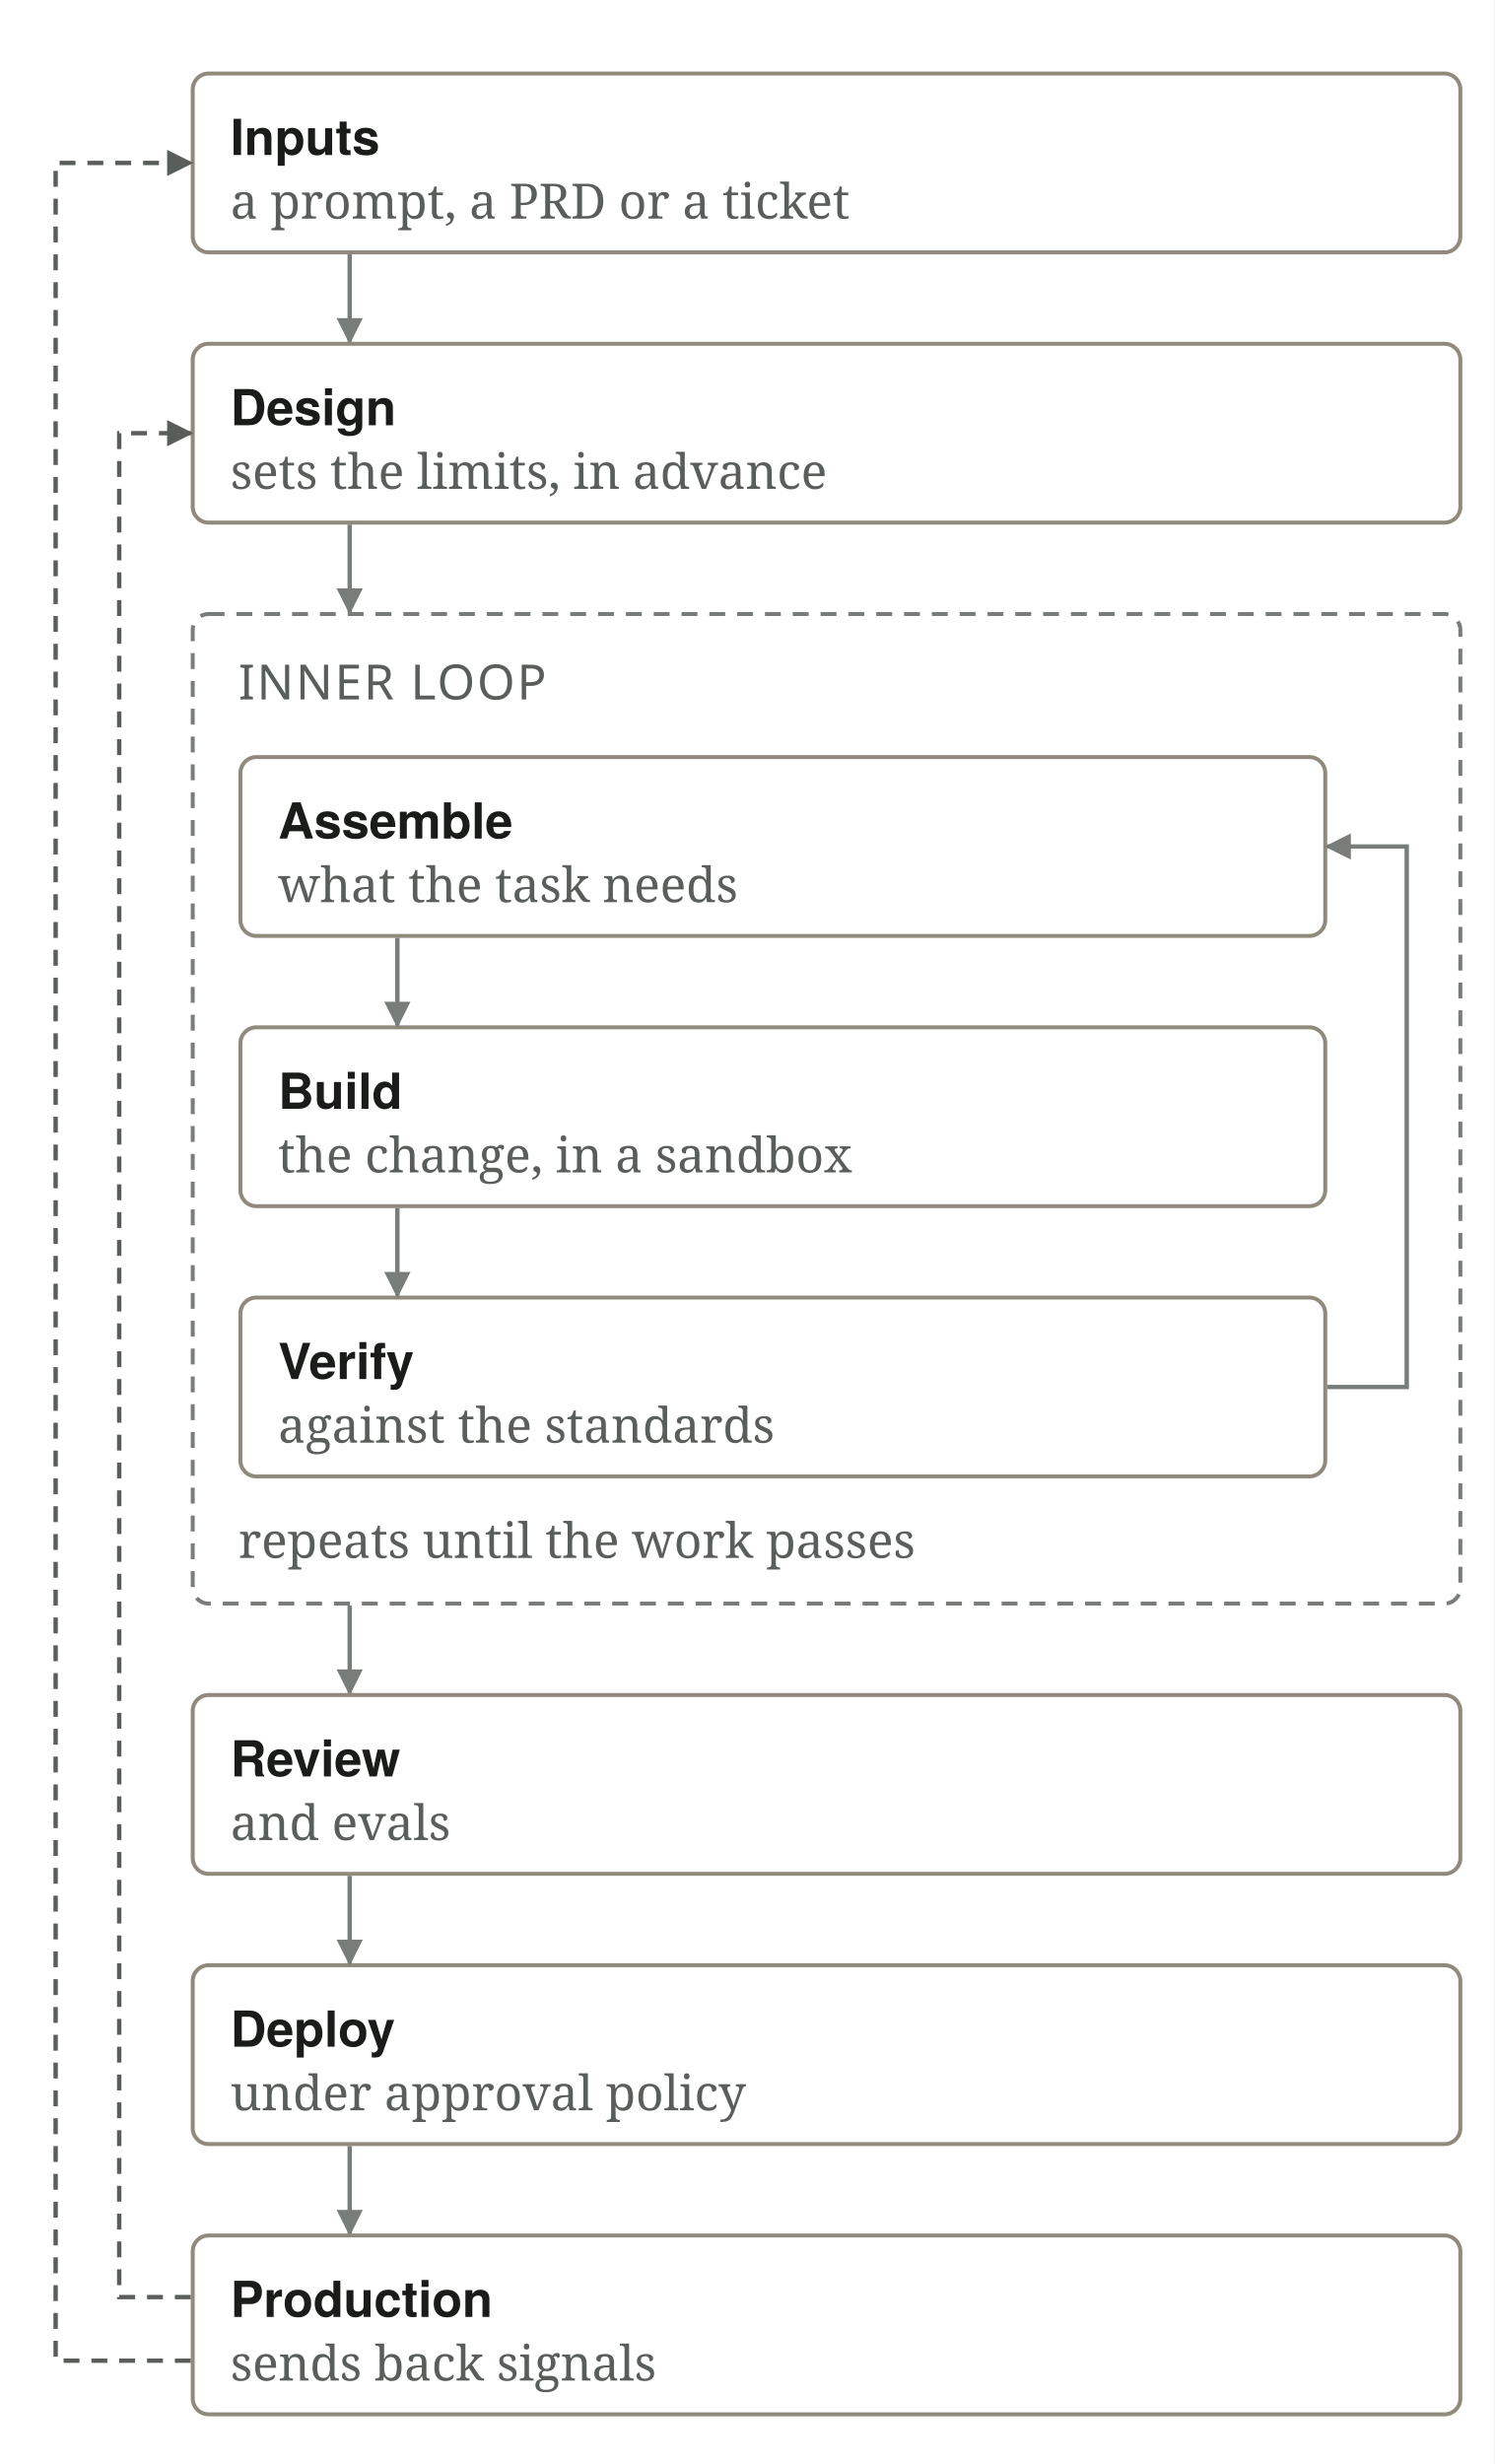
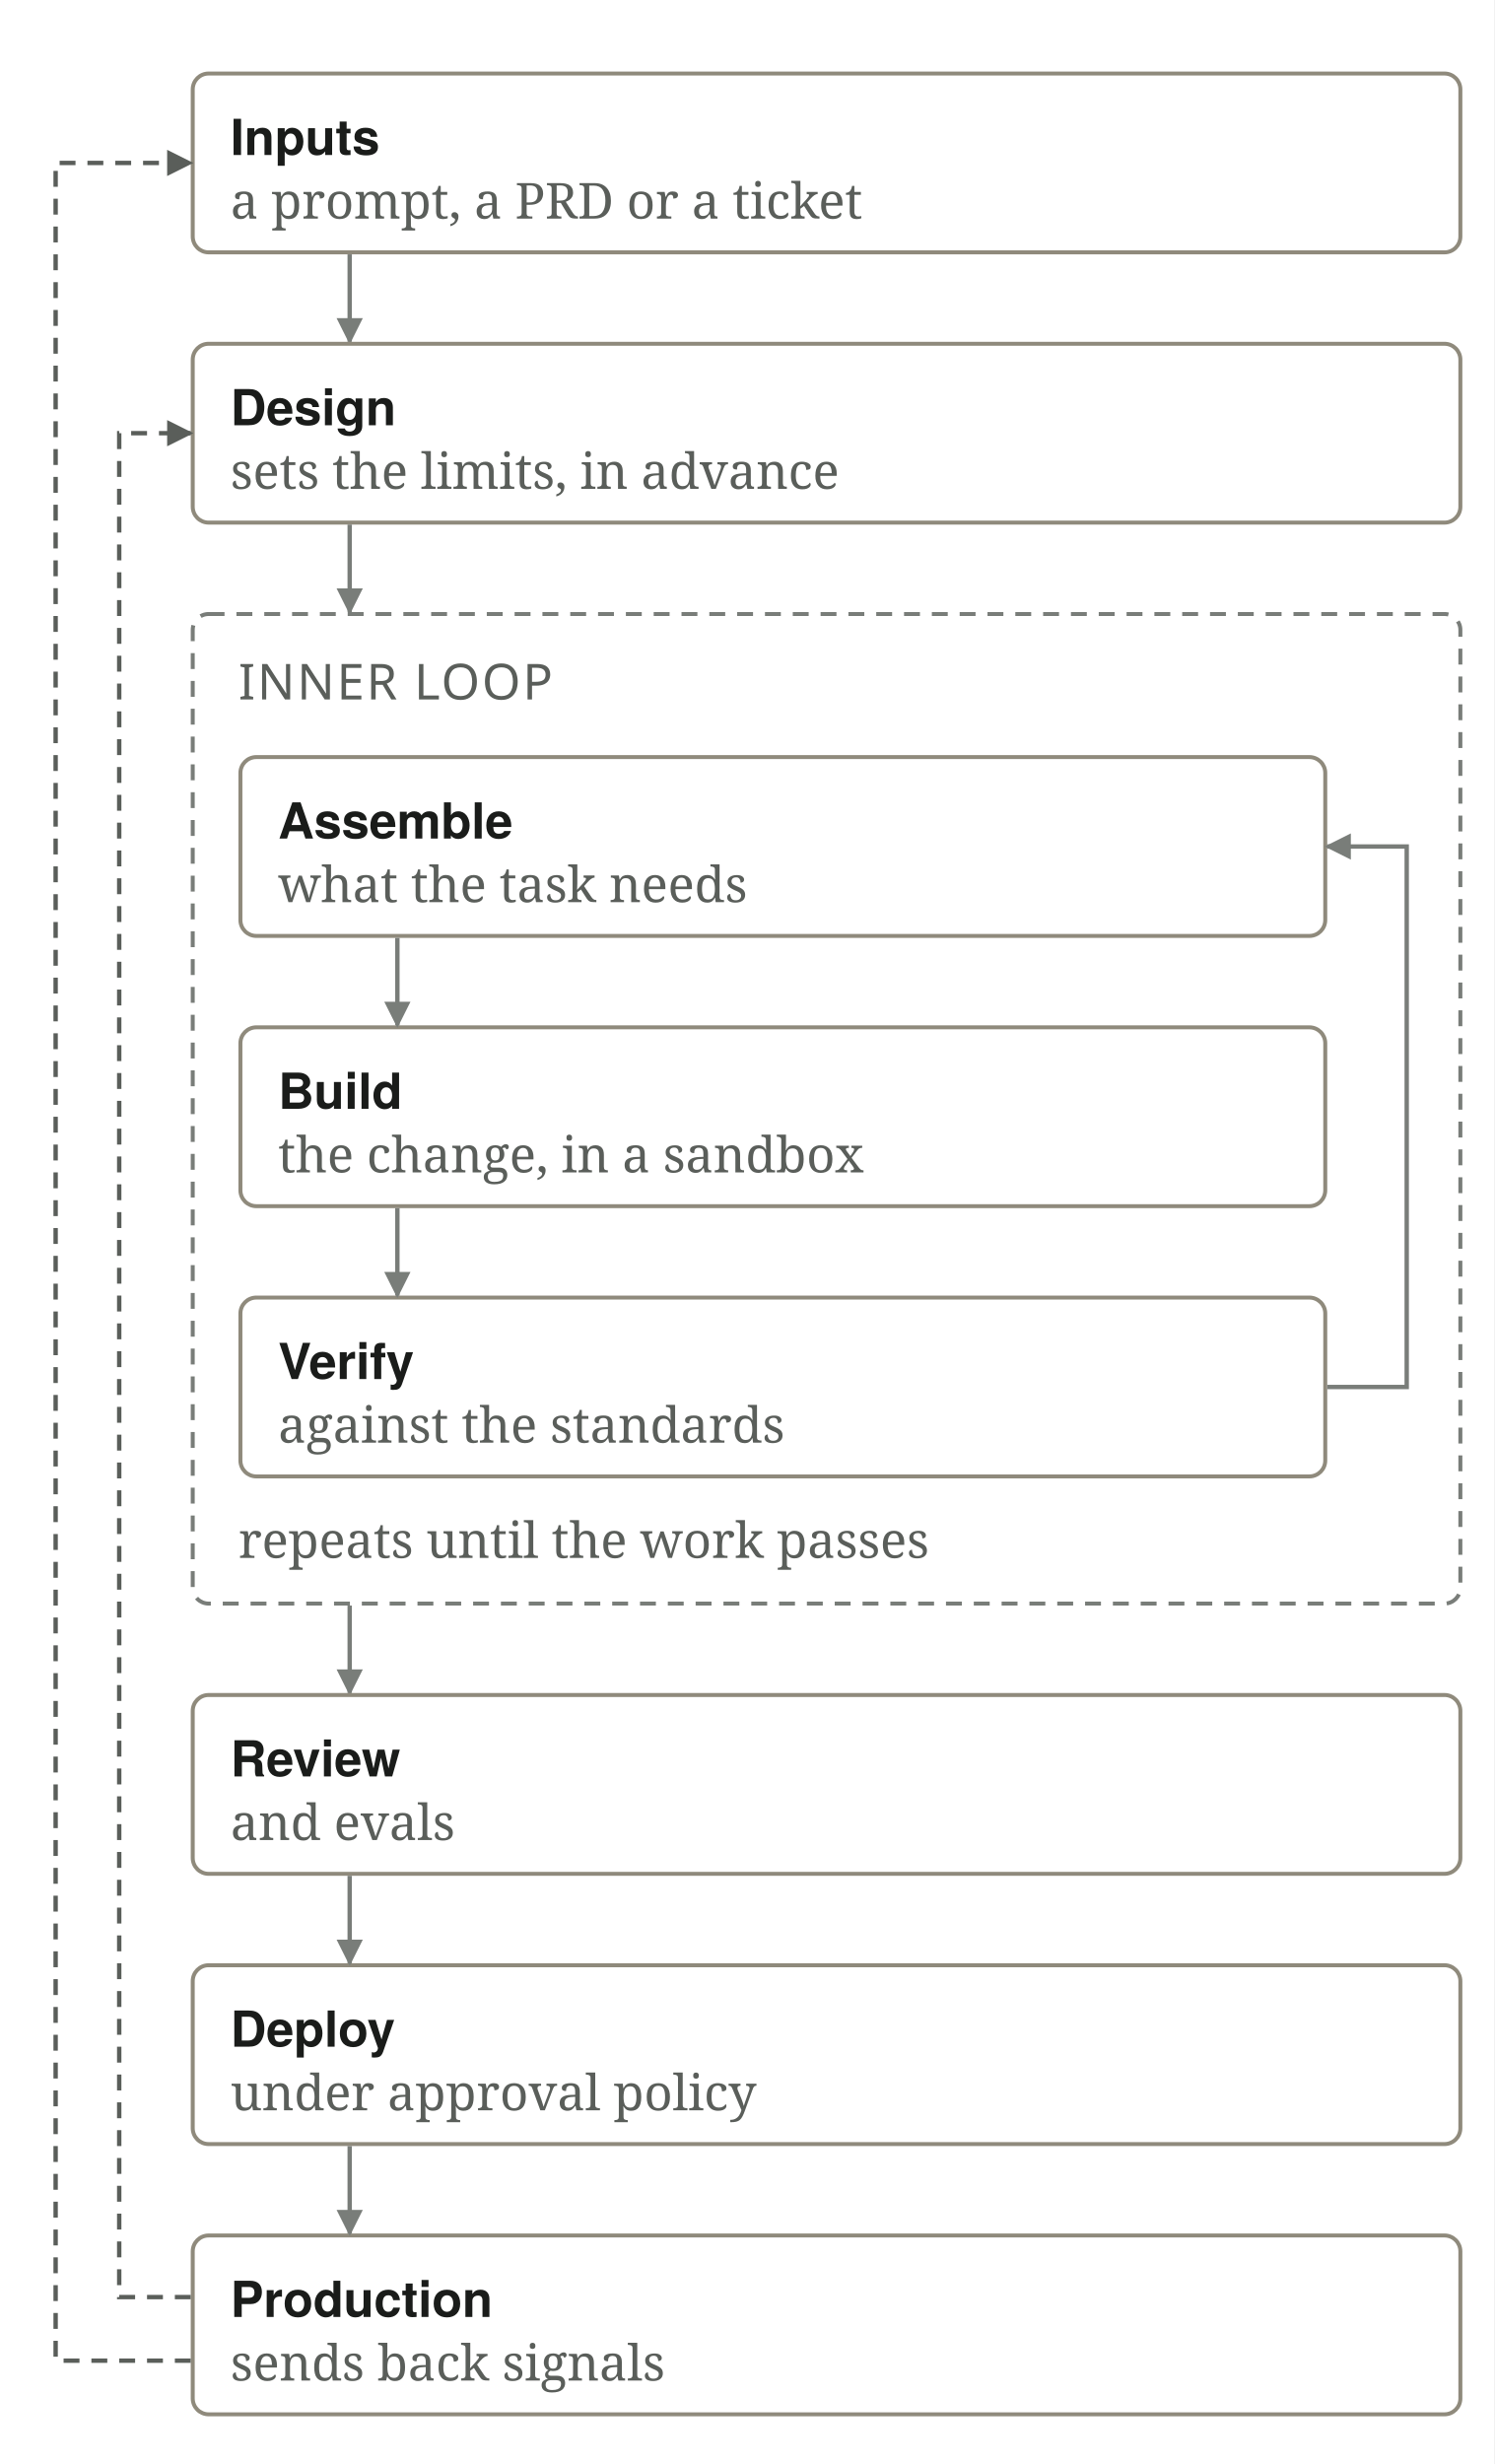
<svg xmlns="http://www.w3.org/2000/svg" viewBox="0 0 376 620" width="376" height="620" role="img" aria-labelledby="sf1n-t sf1n-d">
  <rect width="376" height="620" fill="#FFFFFF" />
  <defs>
    <marker id="sf1n-a" viewBox="0 0 10 10" refX="9" refY="5" markerWidth="6" markerHeight="6" orient="auto-start-reverse">
      <path d="M0 0 L10 5 L0 10 z" fill="#797D79" />
    </marker>
    <marker id="sf1n-g" viewBox="0 0 10 10" refX="9" refY="5" markerWidth="6" markerHeight="6" orient="auto-start-reverse">
      <path d="M0 0 L10 5 L0 10 z" fill="#5A7A00" />
    </marker>
    <marker id="sf1n-s" viewBox="0 0 10 10" refX="9" refY="5" markerWidth="6" markerHeight="6" orient="auto-start-reverse">
      <path d="M0 0 L10 5 L0 10 z" fill="#5A5E5A" />
    </marker>
  </defs>
  <g transform="translate(8 8)">
    <rect x="40.5" y="10.5" width="319" height="45" rx="4" fill="none" stroke="#8F8A7C" stroke-width="1" />
    <text x="50" y="31" font-family="Figtree,'Avenir Next','Helvetica Neue',sans-serif" font-size="12.5" fill="#1A1C1A" font-weight="600">Inputs</text>
-     <text x="50" y="47.0" font-family="'IBM Plex Serif',Charter,Georgia,serif" font-size="12.25" fill="#5A5E5A" font-weight="400">a prompt, a PRD or a ticket</text>
+     <text x="50" y="47.0" font-family="'IBM Plex Serif',Charter,Georgia,serif" font-size="12.5" fill="#5A5E5A" font-weight="400">a prompt, a PRD or a ticket</text>
    <path d="M80 56 L80 78" fill="none" stroke="#797D79" stroke-width="1.1" marker-end="url(#sf1n-a)" />
    <rect x="40.5" y="78.5" width="319" height="45" rx="4" fill="none" stroke="#8F8A7C" stroke-width="1" />
    <text x="50" y="99" font-family="Figtree,'Avenir Next','Helvetica Neue',sans-serif" font-size="12.5" fill="#1A1C1A" font-weight="600">Design</text>
-     <text x="50" y="115.0" font-family="'IBM Plex Serif',Charter,Georgia,serif" font-size="12.25" fill="#5A5E5A" font-weight="400">sets the limits, in advance</text>
+     <text x="50" y="115.0" font-family="'IBM Plex Serif',Charter,Georgia,serif" font-size="12.5" fill="#5A5E5A" font-weight="400">sets the limits, in advance</text>
    <path d="M80 124 L80 146" fill="none" stroke="#797D79" stroke-width="1.1" marker-end="url(#sf1n-a)" />
-     <text x="52" y="168" font-family="'Chakra Petch','Avenir Next',sans-serif" font-size="12.25" fill="#5A5E5A" font-weight="500" letter-spacing="0.04em">INNER LOOP</text>
+     <text x="52" y="168" font-family="'Chakra Petch','Avenir Next',sans-serif" font-size="12.5" fill="#5A5E5A" font-weight="500" letter-spacing="0.04em">INNER LOOP</text>
    <rect x="52.5" y="182.5" width="273" height="45" rx="4" fill="none" stroke="#8F8A7C" stroke-width="1" />
    <text x="62" y="203" font-family="Figtree,'Avenir Next','Helvetica Neue',sans-serif" font-size="12.5" fill="#1A1C1A" font-weight="600">Assemble</text>
-     <text x="62" y="219.0" font-family="'IBM Plex Serif',Charter,Georgia,serif" font-size="12.25" fill="#5A5E5A" font-weight="400">what the task needs</text>
+     <text x="62" y="219.0" font-family="'IBM Plex Serif',Charter,Georgia,serif" font-size="12.5" fill="#5A5E5A" font-weight="400">what the task needs</text>
    <rect x="52.5" y="250.5" width="273" height="45" rx="4" fill="none" stroke="#8F8A7C" stroke-width="1" />
    <text x="62" y="271" font-family="Figtree,'Avenir Next','Helvetica Neue',sans-serif" font-size="12.5" fill="#1A1C1A" font-weight="600">Build</text>
-     <text x="62" y="287.0" font-family="'IBM Plex Serif',Charter,Georgia,serif" font-size="12.25" fill="#5A5E5A" font-weight="400">the change, in a sandbox</text>
+     <text x="62" y="287.0" font-family="'IBM Plex Serif',Charter,Georgia,serif" font-size="12.5" fill="#5A5E5A" font-weight="400">the change, in a sandbox</text>
    <path d="M92 228 L92 250" fill="none" stroke="#797D79" stroke-width="1.1" marker-end="url(#sf1n-a)" />
    <rect x="52.5" y="318.5" width="273" height="45" rx="4" fill="none" stroke="#8F8A7C" stroke-width="1" />
    <text x="62" y="339" font-family="Figtree,'Avenir Next','Helvetica Neue',sans-serif" font-size="12.5" fill="#1A1C1A" font-weight="600">Verify</text>
-     <text x="62" y="355.0" font-family="'IBM Plex Serif',Charter,Georgia,serif" font-size="12.25" fill="#5A5E5A" font-weight="400">against the standards</text>
+     <text x="62" y="355.0" font-family="'IBM Plex Serif',Charter,Georgia,serif" font-size="12.5" fill="#5A5E5A" font-weight="400">against the standards</text>
    <path d="M92 296 L92 318" fill="none" stroke="#797D79" stroke-width="1.1" marker-end="url(#sf1n-a)" />
    <path d="M326 341 L346 341 L346 205 L326 205" fill="none" stroke="#797D79" stroke-width="1.1" marker-end="url(#sf1n-a)" />
-     <text x="52" y="384" font-family="'IBM Plex Serif',Charter,Georgia,serif" font-size="12.25" fill="#5A5E5A" font-weight="400">repeats until the work passes</text>
+     <text x="52" y="384" font-family="'IBM Plex Serif',Charter,Georgia,serif" font-size="12.5" fill="#5A5E5A" font-weight="400">repeats until the work passes</text>
    <rect x="40.5" y="146.5" width="319" height="249" rx="4" fill="none" stroke="#797D79" stroke-width="1" stroke-dasharray="4 3" />
    <path d="M80 396 L80 418" fill="none" stroke="#797D79" stroke-width="1.1" marker-end="url(#sf1n-a)" />
    <rect x="40.5" y="418.5" width="319" height="45" rx="4" fill="none" stroke="#8F8A7C" stroke-width="1" />
    <text x="50" y="439" font-family="Figtree,'Avenir Next','Helvetica Neue',sans-serif" font-size="12.5" fill="#1A1C1A" font-weight="600">Review</text>
-     <text x="50" y="455.0" font-family="'IBM Plex Serif',Charter,Georgia,serif" font-size="12.25" fill="#5A5E5A" font-weight="400">and evals</text>
+     <text x="50" y="455.0" font-family="'IBM Plex Serif',Charter,Georgia,serif" font-size="12.5" fill="#5A5E5A" font-weight="400">and evals</text>
    <rect x="40.5" y="486.5" width="319" height="45" rx="4" fill="none" stroke="#8F8A7C" stroke-width="1" />
    <text x="50" y="507" font-family="Figtree,'Avenir Next','Helvetica Neue',sans-serif" font-size="12.5" fill="#1A1C1A" font-weight="600">Deploy</text>
-     <text x="50" y="523.0" font-family="'IBM Plex Serif',Charter,Georgia,serif" font-size="12.25" fill="#5A5E5A" font-weight="400">under approval policy</text>
+     <text x="50" y="523.0" font-family="'IBM Plex Serif',Charter,Georgia,serif" font-size="12.5" fill="#5A5E5A" font-weight="400">under approval policy</text>
    <path d="M80 464 L80 486" fill="none" stroke="#797D79" stroke-width="1.1" marker-end="url(#sf1n-a)" />
    <rect x="40.5" y="554.5" width="319" height="45" rx="4" fill="none" stroke="#8F8A7C" stroke-width="1" />
    <text x="50" y="575" font-family="Figtree,'Avenir Next','Helvetica Neue',sans-serif" font-size="12.5" fill="#1A1C1A" font-weight="600">Production</text>
-     <text x="50" y="591.0" font-family="'IBM Plex Serif',Charter,Georgia,serif" font-size="12.25" fill="#5A5E5A" font-weight="400">sends back signals</text>
+     <text x="50" y="591.0" font-family="'IBM Plex Serif',Charter,Georgia,serif" font-size="12.5" fill="#5A5E5A" font-weight="400">sends back signals</text>
    <path d="M80 532 L80 554" fill="none" stroke="#797D79" stroke-width="1.1" marker-end="url(#sf1n-a)" />
    <path d="M40 570 L22 570 L22 101 L40 101" fill="none" stroke="#5A5E5A" stroke-width="1.1" stroke-dasharray="4 3" marker-end="url(#sf1n-s)" />
    <path d="M40 586 L6 586 L6 33 L40 33" fill="none" stroke="#5A5E5A" stroke-width="1.1" stroke-dasharray="4 3" marker-end="url(#sf1n-s)" />
  </g>
</svg>
